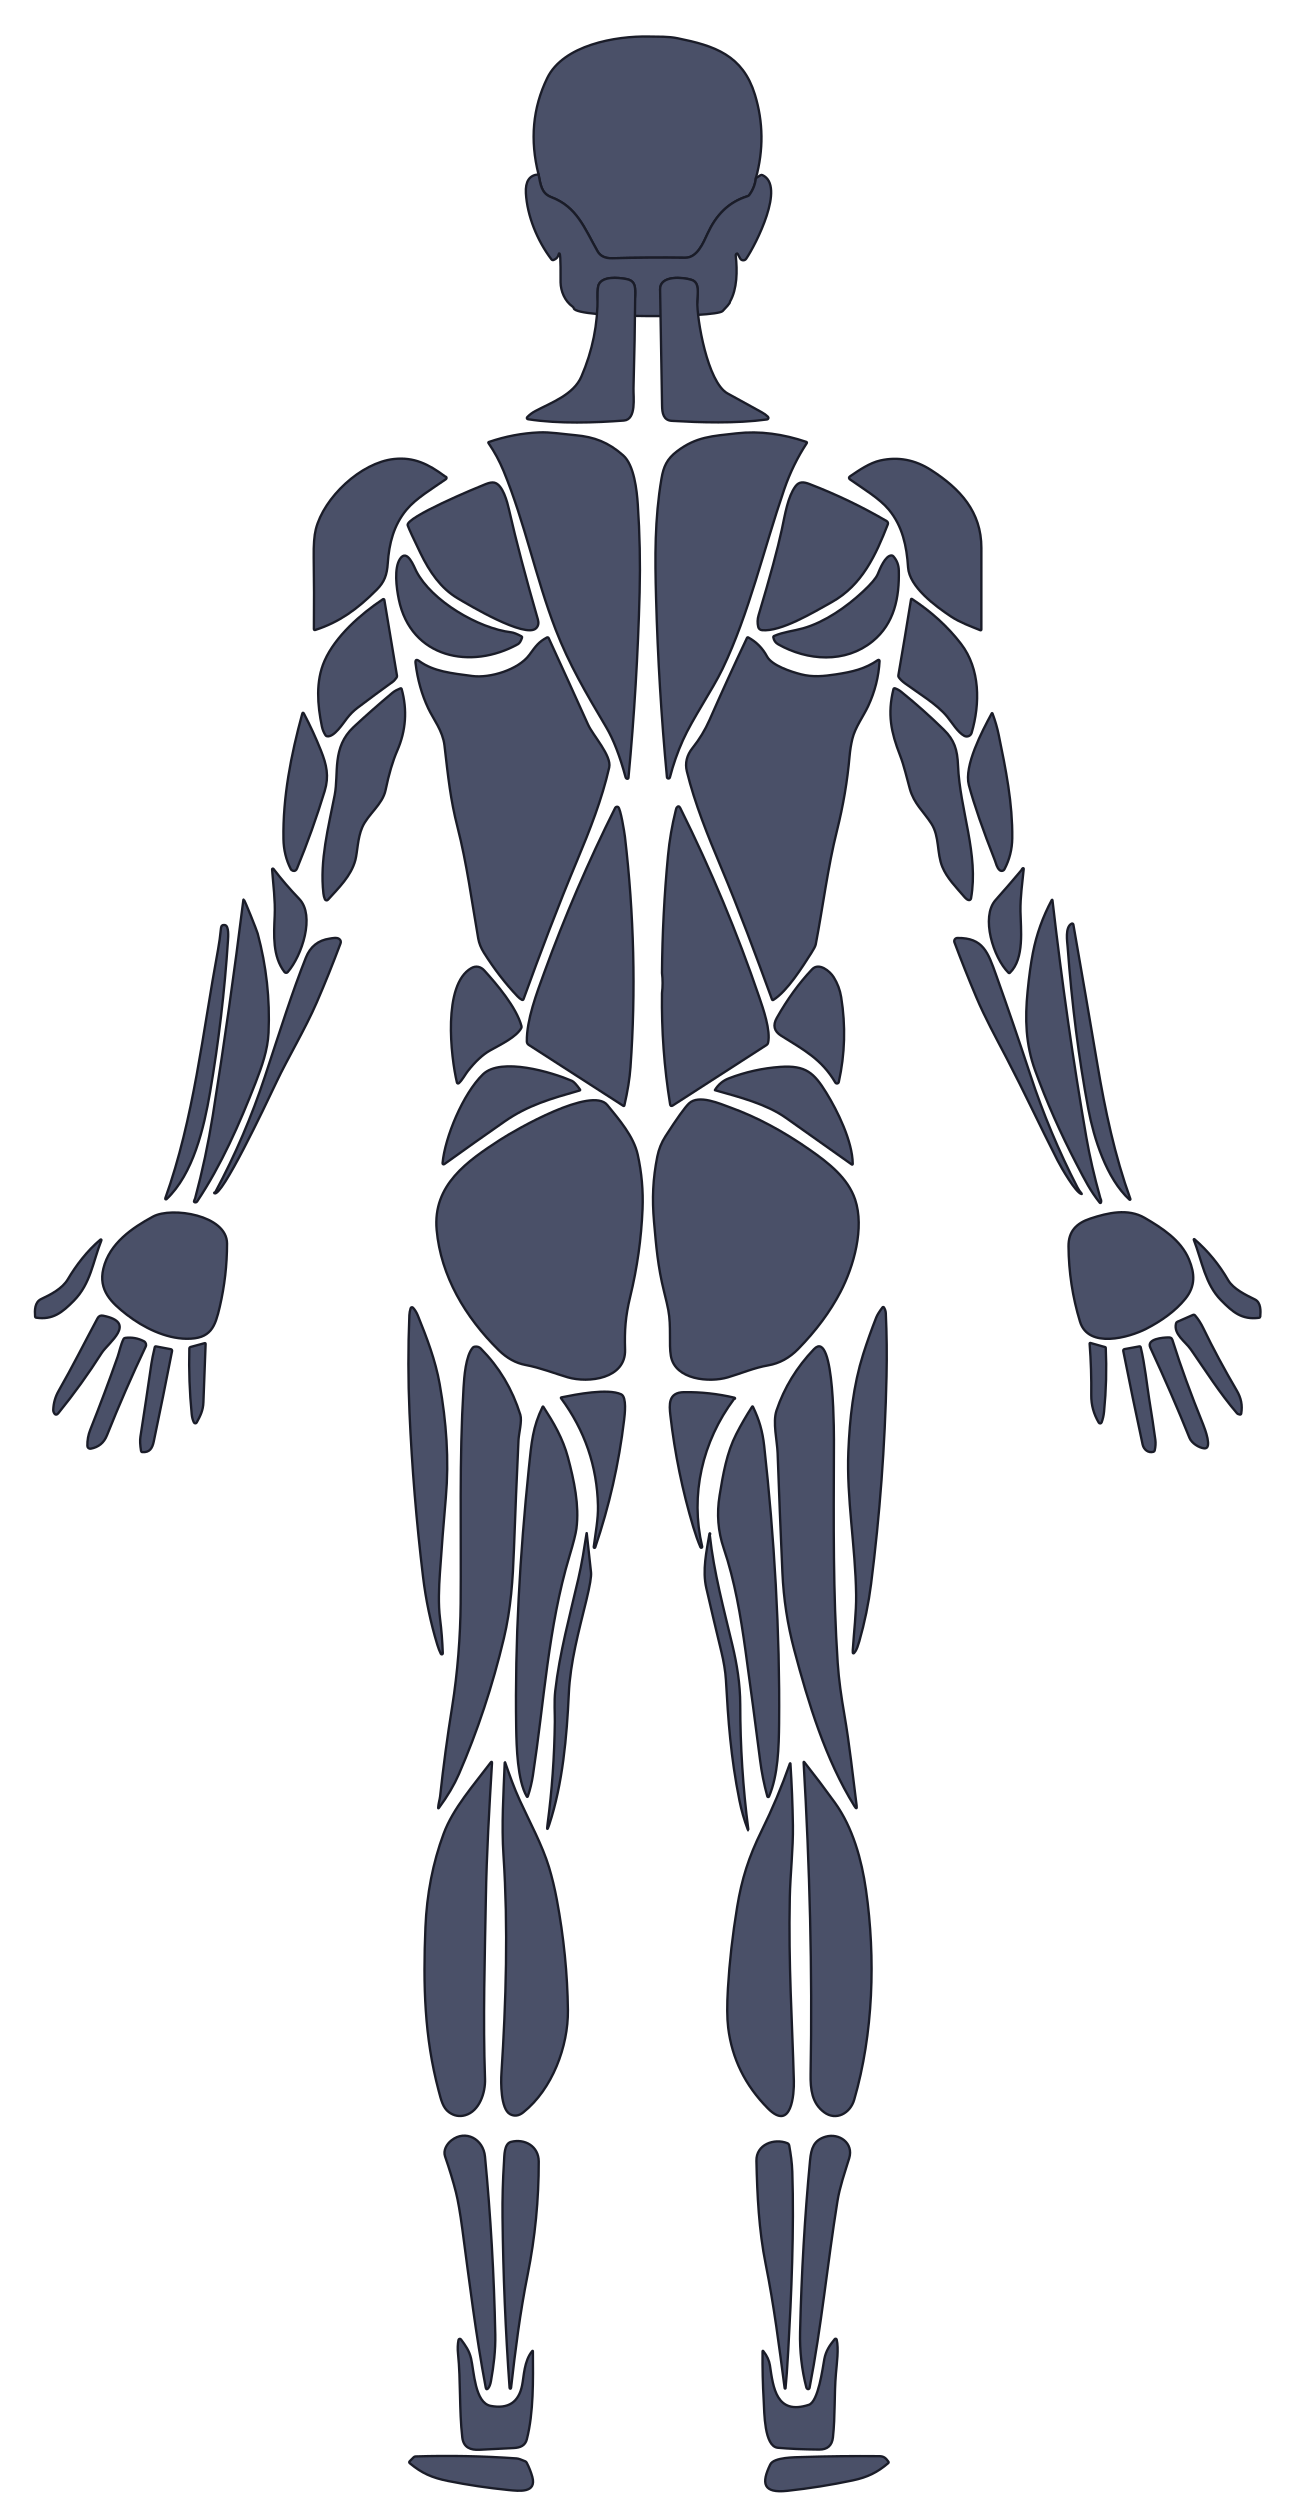
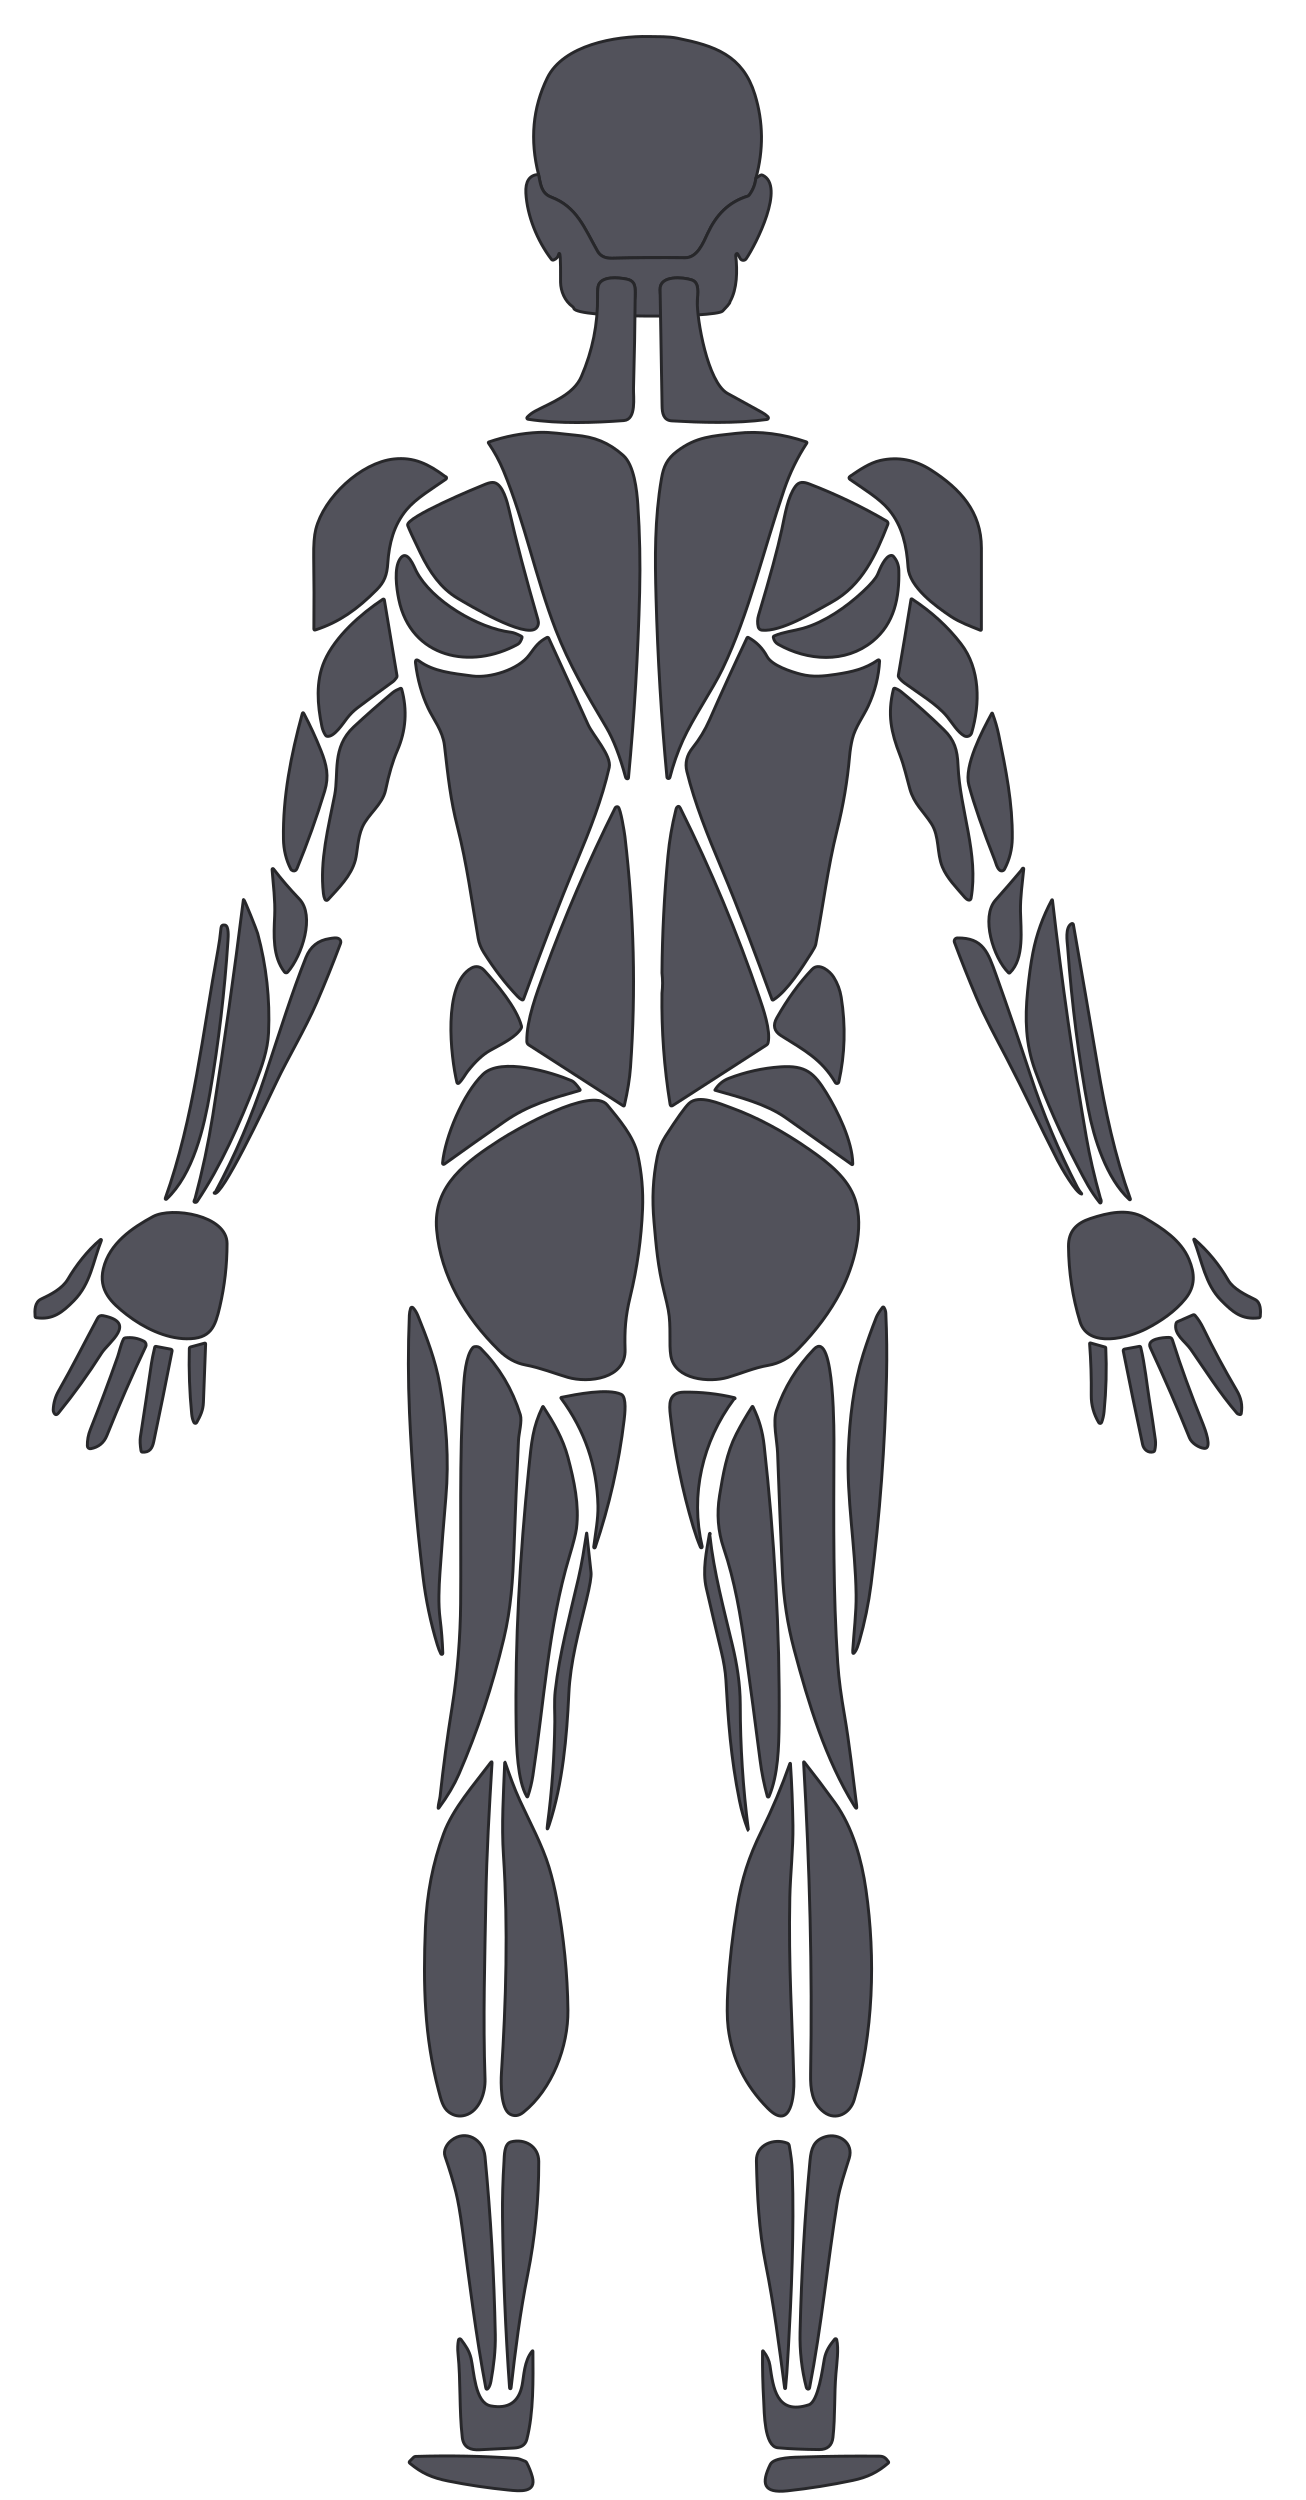
<svg xmlns="http://www.w3.org/2000/svg" viewBox="755 78 662 1268" fill-rule="evenodd" clip-rule="evenodd">
-   <style>.muscle path { stroke: #1a1c28; stroke-width: 1.2; }</style>
-   <g id="hair" class="muscle" data-muscle="hair" fill="#4a5068">
+   <style>.muscle path { stroke: #27272a; stroke-width: 1.5; }</style>
+   <g id="hair" class="muscle" data-muscle="hair" fill="#52525b">
    <path id="hair-0" d="M1138.38 168.39q-.49 4.68-3.37 8.55-.31.41-.81.56c-9.91 3.11-15.97 9.67-20.28 18.94-2.21 4.75-5.25 12.39-11.48 12.3q-18.46-.25-36.94.25-5.35.14-7.43-3.53c-6.78-11.97-10.46-22.53-23.52-27.48-5.05-1.92-5.38-6.47-6.41-11.53q-6.64-26.16 4.43-48.88c8.13-16.7 34.61-21.41 51.58-21.04 4.89.11 9.69-.11 14.42.85 18.79 3.8 33.17 8.5 39.34 28.66q6.38 20.88.47 42.35z" />
  </g>
-   <g id="head" class="muscle" data-muscle="head" fill="#4a5068">
+   <g id="head" class="muscle" data-muscle="head" fill="#52525b">
    <path id="head-0" d="M1028.14 166.45c1.03 5.06 1.36 9.61 6.41 11.53 13.06 4.95 16.74 15.51 23.52 27.48 1.387 2.447 3.863 3.623 7.43 3.53a910.025 910.025 0 0136.94-.25c6.23.09 9.27-7.55 11.48-12.3 4.31-9.27 10.37-15.83 20.28-18.94.333-.1.603-.287.81-.56 1.92-2.58 3.043-5.43 3.37-8.55l2.31-1.51a.977.977 0 01.99-.08c11.92 5.42-3.35 35.31-8.21 42.45-.761 1.11-2.423 1.028-3.06-.15l-1.26-2.32c-.133-.253-.32-.297-.56-.13-.34.24-.48.61-.42 1.11.86 7.64.75 16.87-2.96 23.31-.173.3.839.041-3.7 4.71-3.34 3.436-74.18 3.78-75.48-1.38a1.465 1.465 0 00-.55-.82c-4.15-2.97-6.07-7.95-6.16-12.39-.03-1.68.18-14.28-.53-14.63-.207-.1-.33-.037-.37.19-.3 1.553-1.183 2.597-2.65 3.13a.951.951 0 01-1.07-.32c-7.29-9.56-12.32-22.18-12.97-33.54-.34-6.04 1.797-9.23 6.41-9.57zm29.95 61.71c.173 14.187 18.967 14.703 19.1-1.37.03-4.05-.38-6.54-4.68-7.3-4.2-.75-11.87-1.47-13.85 2.91-.413.92-.603 2.84-.57 5.76zm31.71-3.35c.36 19.647 18.59 14.82 18.87 5.94.13-3.9 1.32-9.43-2.88-10.79-4.25-1.38-16.12-2.54-15.99 4.85z" />
  </g>
-   <g id="neck" class="muscle" data-muscle="neck" fill="#4a5068">
+   <g id="neck" class="muscle" data-muscle="neck" fill="#52525b">
    <path id="neck-left-0" d="M1022.74 290.63a.62.61 25.9 01-.36-1.03q1.71-1.83 4.11-3.11c8.19-4.35 19.4-8.3 23.38-17.48q8.48-19.57 8.22-40.85-.05-4.38.57-5.76c1.98-4.38 9.65-3.66 13.85-2.91 4.3.76 4.71 3.25 4.68 7.3q-.2 24.11-.88 48.2c-.12 4.25 1.6 15.84-4.88 16.32-14.57 1.08-32.6 1.81-48.69-.68z" />
    <path id="neck-right-0" d="M1095.75 291.46c-4.3-.25-4.9-3.99-4.95-7.71q-.46-29.47-1-58.94c-.13-7.39 11.74-6.23 15.99-4.85 4.2 1.36 3.01 6.89 2.88 10.79-.28 8.88 5.15 41.1 15.32 46.78q8.6 4.81 17.27 9.51 1.97 1.07 3.26 2.36a.8.79 63.6 01-.45 1.35c-16.12 2.17-33.78 1.56-48.32.71z" />
  </g>
-   <g id="trapezius" class="muscle" data-muscle="trapezius" fill="#4a5068">
+   <g id="trapezius" class="muscle" data-muscle="trapezius" fill="#52525b">
    <path id="trapezius-left-0" d="M1071.06 308.94c5.6 4.92 6.96 17.83 7.43 24.88q1.5 22.3.93 44.68-1.2 46.76-5.66 94a.57.56 3.7 01-.59.51q-.68-.03-.94-1.01-4.29-15.9-9.79-25.19c-10.24-17.31-18.8-31.84-25.59-49.4-10.19-26.38-15.6-54.28-26.46-80.58q-3.07-7.43-7.61-14.07-.3-.43.2-.6 12.47-4.28 25.48-4.85c5.54-.25 12.15.86 18.32 1.41 9.7.87 16.77 3.6 24.28 10.22z" />
    <path id="trapezius-right-0" d="M1163.98 302.12a.43.43 0 01.22.65q-7.08 10.77-11.41 23.37c-10.53 30.61-17.8 62.94-31.3 91.07-5.11 10.64-15.17 25.22-20.12 36.26q-4.08 9.08-6.59 18.83a.77.77 0 01-1.51-.12q-4.27-45.15-5.52-90.99c-.56-20.28-.74-39.92 2.75-60.43 1.04-6.13 2.77-9.98 7.85-13.85 9.8-7.48 18.02-7.73 30.1-9.11 12.02-1.39 23.92.4 35.53 4.32z" />
  </g>
-   <g id="deltoids" class="muscle" data-muscle="deltoids" fill="#4a5068">
+   <g id="deltoids" class="muscle" data-muscle="deltoids" fill="#52525b">
    <path id="deltoids-left-0" d="M980.66 319.58c.19.14.55.19.65.32a.8.8 0 01-.16 1.15c-6.78 4.75-15.26 9.77-20.03 15.58-6.41 7.78-8.76 16.96-9.44 27.04-.39 5.92-1.68 9.5-5.59 13.43-10.02 10.08-19.04 16.47-31.14 20.41q-.75.25-.75-.55.19-18.4-.09-36.3-.14-9.4 1.07-14.22c4.04-16.07 22.8-33.85 39.68-35.64 9.99-1.06 17.34 2.46 25.8 8.78z" />
    <path id="deltoids-right-0" d="M1227.3 316.44c14.62 9.44 25.48 21.03 25.46 39.51q-.02 20.56-.01 41.37a.37.37 0 01-.51.35c-5.08-2.06-10.41-3.98-14.9-6.97-7.84-5.24-21.14-14.95-21.77-24.95-.69-10.75-2.81-20.85-9.76-29.25-4.68-5.65-12.96-10.58-19.6-15.26q-1.23-.87.01-1.71c4.6-3.13 9.91-6.78 15.25-7.98q13.58-3.03 25.83 4.89z" />
  </g>
-   <g id="upperBack" class="muscle" data-muscle="upperBack" fill="#4a5068">
+   <g id="upperBack" class="muscle" data-muscle="upperBack" fill="#52525b">
    <path id="upperBack-left-0" d="M987.06 381.44c-8.48-5.06-14.14-13.28-18.82-22.92q-5.3-10.92-6.46-14.04c-1.49-4.01 35.14-19.22 39.61-20.97q2.75-1.08 4.33-.72c4.33.96 6.61 9.96 7.46 13.7q5.43 23.89 14.65 55.74.78 2.7-.88 4.39c-5.37 5.5-34.69-12.08-39.89-15.18z" />
    <path id="upperBack-left-1" d="M1017.44 583.31q-9.11-9.57-16.97-22.03-2.28-3.62-2.91-7.25c-3.28-18.82-5.77-38.04-10.52-56.55-3.53-13.73-4.74-25.19-6.61-41.43-.85-7.35-5.67-13.34-8.22-18.75q-4.93-10.47-6.44-22.88-.33-2.72 1.89-1.11c7.25 5.27 16.36 6.16 26.91 7.56 8.86 1.19 23.41-3.18 28.94-10.76 3.34-4.58 4.7-6.5 8.86-8.77a.67.66-26.4 01.92.3q10.02 21.8 19.93 43.78c2.56 5.69 12.11 15.88 10.77 21.83-3.65 16.09-9.88 31.96-16.24 47.13-9.72 23.21-18.61 46.72-27.2 70.36q-.24.67-.88.35-1.03-.52-2.23-1.78z" />
    <path id="upperBack-left-2" d="M1017.71 404.73c-23.86 13.25-54.31 7.11-60.45-22.75-1.2-5.81-2.5-15.84.64-20.55 3.63-5.44 7.17 4.18 8.17 6.14 7.71 15.14 31.62 29.16 48.2 31.13q1.84.21 5.26 2.06.4.21.26.64-.86 2.65-2.08 3.33z" />
    <path id="upperBack-right-0" d="M1141.45 397.63a2.17 2.14-3.6 01-1.88-1.64q-.71-2.97.18-5.95 8.74-29.19 11.75-43.29c1.73-8.11 3.07-16.77 6.94-22.08 1.92-2.62 4.28-2.27 7.19-1.15q20.52 7.9 39.09 18.77a1.37 1.36 25.9 01.58 1.67c-6.05 15.46-12.98 30.84-28.43 39.45-9.45 5.26-25.83 15.17-35.42 14.22z" />
    <path id="upperBack-right-1" d="M1149.69 404.8q-2.04-1.15-2.45-3.5-.09-.53.41-.75c4.64-2.04 9.78-2.51 14.63-3.87 11.01-3.1 22.03-10.83 30.34-18.57q6.33-5.89 7.58-8.93c1.02-2.49 3.79-9.5 7-9.46q.52.01.87.39 2.71 3.01 2.81 7.2c.33 13.77-2.24 26.93-13.26 35.95-13.88 11.36-33.12 9.94-47.93 1.54z" />
    <path id="upperBack-right-2" d="M1161.19 419.98c6.1 1.57 11.6.99 17.75.06 8.36-1.27 14.83-2.76 21.34-7.27a.54.53 74.1 01.84.47q-.64 11.88-5.76 22.85c-2.42 5.2-6.64 10.84-8.04 16.67q-1.02 4.24-1.43 8.92-1.64 18.72-6.34 37.47c-4.73 18.91-7.13 38.67-10.8 57.85q-.24 1.24-2.2 4.3c-4.57 7.14-12.22 19.43-19.34 23.88a.44.43-25.6 01-.64-.22c-8.26-22.57-16.6-45.11-25.91-67.23-6.67-15.85-13.27-32.14-17.27-48.42q-1.58-6.41 2.91-12.01 5.21-6.51 8.57-14.14 9.25-21 19.01-41.64a.47.47 0 01.65-.21q6.17 3.37 9.51 9.64c2.45 4.6 12.22 7.75 17.15 9.03z" />
  </g>
-   <g id="triceps" class="muscle" data-muscle="triceps" fill="#4a5068">
+   <g id="triceps" class="muscle" data-muscle="triceps" fill="#52525b">
    <path id="triceps-left-0" d="M931.03 442.29c-2.01 2.57-6.52 9.71-10.12 9.17q-.52-.08-.8-.52-1.35-2.09-1.84-4.44c-2.25-10.87-3.28-22.88 1.35-33.38 5.45-12.33 18.27-23.68 29.61-31.2a.47.46 68.7 01.71.32l6.42 38.52q.09.54-.26.97c-.47.58-1.12 1.52-1.71 1.94q-9.11 6.58-18.08 13.36-2.9 2.2-5.28 5.26z" />
    <path id="triceps-left-1" d="M958.15 427.11a.41.41 0 01.55.27q4.44 16.16-2.23 31.41-3.37 7.73-5.91 19.98c-1.51 7.28-8.93 12.21-11.81 18.82-2.42 5.56-2.41 12.5-3.51 16.66-2.14 8.06-8.51 14.15-13.91 20.13a.93.93 0 01-1.54-.25q-.57-1.3-.75-2.89c-1.93-16.91 2.52-33.52 5.71-49.99 2.16-11.21-1.54-24.15 9.68-34.59q9.54-8.86 19.55-17.23c1.3-1.08 2.7-1.72 4.17-2.32z" />
    <path id="triceps-left-2" d="M903.57 519.67a1.84 1.82-5.4 01-1.12-.92q-3.54-6.97-3.68-15.19c-.37-21.2 3.8-42.53 9.5-63.44q.33-1.23.92-.1 4.64 8.78 8.6 18.67c2.88 7.21 4.19 12.98 1.88 20.57q-6.07 19.96-14.02 39.23-.65 1.58-2.08 1.18z" />
    <path id="triceps-right-0" d="M1213.94 424.56q-2.02-1.5-3.08-3.02-.31-.46-.22-1 3.32-19.22 6.42-38.46.09-.56.56-.25 14.9 9.82 24.8 22.71c9.8 12.75 9.72 30.37 5.41 45.13a2.62 2.62 0 01-3.76 1.57c-3.26-1.77-6.22-6.71-8.62-9.67-5.24-6.46-14.75-12-21.51-17.01z" />
    <path id="triceps-right-1" d="M1246.2 534.5q-.95-.3-1.75-1.22c-4.65-5.4-9.13-9.88-11.46-15.51-2.96-7.13-1.37-15.5-5.64-22.09-4.06-6.26-8.72-9.91-10.89-17.58-1.62-5.68-2.81-11.46-4.97-17.02-4.56-11.69-6.45-20.86-3.33-33.56a.59.58-74 01.75-.42q1.69.56 3.22 1.79 11.23 9.08 21.54 19.18c5.39 5.28 6.92 10.13 7.24 18.16.9 22.52 10.62 44.97 6.59 67.49a1.01 1 13.9 01-1.3.78z" />
    <path id="triceps-right-2" d="M1258.43 439.96q2.01 5.38 3.1 10.68c3.58 17.36 7.13 34.77 6.89 52.61q-.11 8.3-3.94 15.61a1.61 1.6 33.4 01-2.44.5c-1.45-1.19-1.9-3.58-2.43-4.94q-9.23-23.41-13.19-38.15c-2.63-9.81 6.82-27.63 11.53-36.35q.28-.5.48.04z" />
  </g>
-   <g id="forearm" class="muscle" data-muscle="forearm" fill="#4a5068">
+   <g id="forearm" class="muscle" data-muscle="forearm" fill="#52525b">
    <path id="forearm-left-0" d="M878.44 534.38a.15.15 0 01.18-.13c.47.12 6.68 15.77 7.07 17.22q6.66 24.73 5.52 50.29c-.4 8.9-3.45 17.35-6.64 25.55-7.94 20.38-17.41 41.88-29.59 60.09a1.04 1.02-54.2 01-1.49.25c-.34-.26.37-1.45.47-1.83q5.58-20.8 8.97-42.08 8.65-54.15 15.51-109.36z" />
    <path id="forearm-left-1" d="M893 518.93a.39.38 24.6 01.69-.25q5.97 7.83 13.11 15.27c8.08 8.4 1.41 28.73-5.88 37.12a1.05 1.05 0 01-1.63-.05c-6.09-7.93-5.41-18.74-4.97-28.44.36-8.12-.76-15.7-1.32-23.65z" />
    <path id="forearm-left-2" d="M869.06 547.19c2.16.36 1.67 6.21 1.57 7.8q-2.54 38.84-9.11 77.16c-3.04 17.71-8.47 41.3-22.09 54.09a.38.38 0 01-.62-.41c14.51-40.44 19-84.26 26.8-126.31q.9-4.88 1.48-10.82.18-1.81 1.97-1.51z" />
    <path id="forearm-left-3" d="M864.24 682.58q15.09-28.18 25.12-58.55c8.14-24.63 13.67-42.4 20.79-60.35q3.31-8.37 12.08-9.63c1.35-.2 3.68-.75 4.86.21q1.13.93.61 2.3-5.8 15.45-12.04 29.88c-5.79 13.39-14.92 28.68-20.32 40.14-6.12 13-28.07 59.18-31.64 56.64a.21.21 0 01.03-.36q.15-.07.34-.13.12-.04.17-.15z" />
    <path id="forearm-right-0" d="M1272.99 519.43c.27-.33.33-.75.75-1.05a.32.32 0 01.5.29c-.7 7.22-1.77 14.33-1.66 21.54.13 8.94 2.13 24-5.35 31.17q-.37.35-.73 0c-7.63-7.55-14.2-28.29-6.52-36.92q6.6-7.41 13.01-15.03z" />
    <path id="forearm-right-1" d="M1312.82 688.04c-4.78-6.01-7.2-10.8-11.76-19.56q-12.39-23.79-21.03-47.53c-4.86-13.36-5.22-26.17-3.83-40.19q1.13-11.5 2.69-19.53 2.72-13.98 9.59-26.79a.17.17 0 01.32.06q7.26 63.12 17.22 120.49 2.43 14.04 7.03 30.55c.22.79.74 1.33.36 2.4a.34.34 0 01-.59.1z" />
    <path id="forearm-right-2" d="M1296.52 558.51c-.22-2.94-1.44-10.25 2-12.04a.62.61-18.4 01.89.44q6.25 35.69 12.21 71.07c3.88 23 8.77 46.2 16.73 68.19a.29.29 0 01-.47.31c-11.67-10.67-18.09-31.15-20.89-45.98q-7.27-38.55-10.47-81.99z" />
    <path id="forearm-right-3" d="M1303.5 683.6c-2.89-.66-10.16-13.21-12.11-17.02-8.8-17.21-16.92-34.81-25.84-51.89-5.36-10.27-10.98-20.49-15.39-30.95q-5.86-13.86-11.07-27.8a1.63 1.62 79.5 011.5-2.2c13.02-.16 15.5 7.18 19.65 18.81q9.04 25.33 17.43 50.89 9.65 29.37 23.82 56.84.87 1.69 2.13 3.12.24.28-.12.2z" />
  </g>
-   <g id="hands" class="muscle" data-muscle="hands" fill="#4a5068">
+   <g id="hands" class="muscle" data-muscle="hands" fill="#52525b">
    <path id="hands-left-0" d="M789.41 726.84c3.98-6.79 9.89-14.6 16.56-20.14a.31.31 0 01.48.35c-4.39 11.06-5.38 21.94-14.02 30.72-5.82 5.93-10.7 9.81-19.04 8.57q-.55-.08-.59-.63c-.24-3.07-.26-7.29 3.1-8.85 4.82-2.26 10.72-5.28 13.51-10.02z" />
    <path id="hands-left-1" d="M807.27 745.31c17.61 3.49 2.75 13.52-.73 18.99q-10.05 15.82-21.86 30.37-1.56 1.92-2.52-.58a2.41 2.33-55.4 01-.16-.96q.2-5.26 2.75-9.71c6.94-12.09 13.12-24.52 19.72-36.79q.91-1.7 2.8-1.32z" />
    <path id="hands-left-2" d="M819.3 744.82c-7.79-6.06-14.51-12.4-11.88-23.38 3.07-12.83 14.66-20.7 25.14-26.38 9.57-5.18 37.61-.75 37.6 13.68q-.01 16.24-3.67 31.99c-2.38 10.26-4.49 16.44-16.87 16.3-10.71-.13-21.93-5.7-30.32-12.21z" />
    <path id="hands-left-3" d="M827.99 758.27a2.08 2.07 26.6 01.91 2.73q-10.47 22.03-19.66 45.04-2.25 5.63-8.23 6.74a1.45 1.44 84.3 01-1.7-1.4q-.1-4.29 1.51-8.31 7.3-18.34 13.86-36.96c.74-2.1 1.53-6.08 2.97-8.96q.26-.5.82-.57 5.05-.64 9.52 1.69z" />
    <path id="hands-left-4" d="M841.68 762.32a.76.75-79.1 01.6.89q-4.51 23.14-9.28 45.87c-.73 3.49-2.09 5.73-5.85 5.43q-.52-.04-.61-.56-.74-4.54-.32-7.21 2.89-18.57 5.59-37.18.38-2.65 1.67-8.22.13-.54.68-.44l7.52 1.42z" />
    <path id="hands-left-5" d="M854.75 799.53a.78.78 0 01-1.37-.02q-.91-1.75-1.15-4.29-1.62-16.58-1.2-33.25a.84.84 0 01.61-.78l7.09-1.93q.59-.16.56.45-.58 14.77-1.12 29.56c-.14 4.06-1.54 6.86-3.42 10.26z" />
    <path id="hands-right-0" d="M1336.39 751.96c-8.72 4.49-29.38 10.28-33.61-3.6q-5.68-18.65-5.83-38.24c-.06-7.59 4.01-11.75 11.09-14.08 8.85-2.92 19.02-5.3 27.54-.35 8.74 5.09 18.39 11.28 22.45 21.01 3.05 7.3 3.34 13.66-1.78 20.01-5.21 6.47-12.49 11.45-19.86 15.25z" />
    <path id="hands-right-1" d="M1374.32 737.5c-8.05-8.14-9.61-19.67-13.85-30.75a.22.22 0 01.35-.24q10.3 8.96 17.1 20.77c2.57 4.47 9.08 7.59 13.57 9.79 3.11 1.52 2.96 5.9 2.71 8.73q-.05.52-.57.59c-8.87 1.17-13.48-2.98-19.31-8.89z" />
    <path id="hands-right-2" d="M1383.76 795.45c-.59-.21-.96-.17-1.39-.68-8.84-10.3-15.85-21.5-23.44-32.41-2.81-4.02-8.81-7.64-7.45-13.14q.15-.6.7-.84l7.85-3.44q.66-.29 1.13.25 2.36 2.73 4.17 6.49 7.36 15.23 16.89 31.47c2.33 3.96 3.04 7.59 2.32 11.85a.58.58 0 01-.78.45z" />
    <path id="hands-right-3" d="M1365.79 812.62c-2.7-.28-6.42-2.66-7.49-5.33q-8.74-21.76-19.85-45.74c-2.12-4.58 6.55-5.17 9.12-5.21 1.8-.03 1.93.71 2.38 2.18q5.72 18.34 15.35 42.12c.74 1.84 4.81 12.43.49 11.98z" />
    <path id="hands-right-4" d="M1308.16 759.17l7.44 2.1q.23.07.24.31.75 16.26-.86 32.41-.3 3-1.25 5.48a.79.79 0 01-1.42.12q-3.9-6.58-3.82-13.9.16-13.07-.83-26.11-.05-.57.5-.41z" />
    <path id="hands-right-5" d="M1340.07 814.35c-2.7.82-4.99-1.16-5.54-3.71q-5.06-23.49-9.82-47.47a.77.76-10.7 01.62-.9l7.52-1.38q.59-.11.73.47c2.08 8.53 3.26 19.85 4.22 25.75q2.09 12.92 3.19 21.14.34 2.54-.33 5.46a.86.84 88.4 01-.59.64z" />
  </g>
-   <g id="lowerBack" class="muscle" data-muscle="lowerBack" fill="#4a5068">
+   <g id="lowerBack" class="muscle" data-muscle="lowerBack" fill="#52525b">
    <path id="lowerBack-left-0" d="M986.76 627.1c-3.13-13.13-7.31-49.77 7.27-58.07 2.4-1.37 4.8-.82 6.7 1.29 6.15 6.8 16.22 18.56 18.77 28.15a1.35 1.3 52.6 01-.11.98c-2.51 4.53-9.96 8.09-15.83 11.36q-5.47 3.06-11.33 10.52c-1.23 1.56-2.6 4.3-4.5 6.06a.59.58-28.2 01-.97-.29z" />
    <path id="lowerBack-left-1" d="M1023.15 607.96a2.06 2.04-74.3 01-.94-1.69c-.17-10.98 5.04-24.58 8.79-34.9q15.61-42.83 36-83.59a1.11 1.1-62.5 011.51-.48c1.25.66 3.21 12.98 3.46 15.08q6.94 59.25 2.82 116.88-.62 8.66-3.1 19.37-.13.53-.59.24l-47.95-30.91z" />
    <path id="lowerBack-right-0" d="M1090.76 581.75q.62-5.16 0-10.27.22-29.79 3.05-59.5 1.1-11.58 3.91-22.88.31-1.27.44-1.43 1.08-1.43 1.88.17 23.38 46.97 40.14 96.18c1.8 5.28 5.84 16.69 4.38 22.96a1.64 1.64 0 01-.71 1.01l-47.63 30.72q-1.12.72-1.34-.6-4.54-28-4.12-56.36z" />
    <path id="lowerBack-right-1" d="M1151.19 603.31q-5.39-3.38-2.19-9.05 8.03-14.22 17.88-24.62c3.49-3.69 9.04.89 10.97 3.99q2.92 4.66 3.8 10.14 3.5 21.77-1.21 43.02a.96.96 0 01-1.77.28c-6.92-11.85-16.03-16.56-27.48-23.76z" />
  </g>
-   <g id="gluteal" class="muscle" data-muscle="gluteal" fill="#4a5068">
+   <g id="gluteal" class="muscle" data-muscle="gluteal" fill="#52525b">
    <path id="gluteal-left-0" d="M1045.06 626.19q1.42.61 4.11 4.4.27.39-.19.52c-14.47 4.12-26.13 7.4-38.13 15.77q-15.37 10.71-30.53 21.6a.55.54 74.9 01-.86-.5c1.19-13.13 10.35-35.23 20.46-45.06 9.14-8.88 34.99-1.11 45.14 3.27z" />
    <path id="gluteal-left-1" d="M1007.94 762.81c-16.94-16.64-29.37-37.66-31.47-61-2.06-22.84 15.63-34.95 32.18-45.71 8.2-5.33 46.51-27.32 54.37-17.65 5.92 7.29 13.38 15.84 15.44 25.21q3.01 13.63 2.44 27.6-.94 22.59-6.27 44.49c-2.43 9.96-2.9 17.16-2.59 26.75.47 14.83-18.52 17.18-29.12 14.07-6.38-1.87-13.79-4.83-21.35-6.25q-7.39-1.38-13.63-7.51z" />
    <path id="gluteal-right-0" d="M1117.94 631.04q-.13-.03-.27-.06-.12-.02-.06-.13 2.58-4.2 7.05-5.92 12.71-4.87 26.13-5.81c12.93-.91 17.1 3.08 23.28 13.06 5.71 9.22 13.32 24.7 13.44 36.06q.01.76-.61.32-16.65-11.74-33.2-23.51c-10.03-7.14-23.72-10.58-35.76-14.01z" />
    <path id="gluteal-right-1" d="M1124.12 776.61c-9.28 2.74-26.75 1.29-28.86-10.88-1.05-6.03.27-14.88-1.3-23.27q-.54-2.94-2.15-9.35c-3.2-12.81-4.02-23.33-5.08-35.27-1.07-12.03-.57-22 1.64-33.17q1.1-5.6 4.19-10.41 8.74-13.58 11.87-16.59c4.96-4.77 15.84.18 21.19 2.11q19.7 7.12 40.17 21.43c9.59 6.7 19.29 14.31 22.93 25.17 4.81 14.37-.65 33.88-7.42 46.87q-7.79 14.97-21.39 28.9-6.74 6.9-15.26 8.36c-7.07 1.21-13.68 4.08-20.53 6.1z" />
  </g>
-   <g id="adductors" class="muscle" data-muscle="adductors" fill="#4a5068">
+   <g id="adductors" class="muscle" data-muscle="adductors" fill="#52525b">
    <path id="adductors-left-0" d="M1070.06 785.19c2.95 1.36 1.8 10.43 1.49 13.04q-3.98 33.27-14.66 64.61a.39.39 0 01-.76-.17c.9-7.05 2.31-14.29 2.16-20.92q-.68-30.14-18.71-54.52-.29-.39.18-.49c7.42-1.52 23.53-4.69 30.3-1.55z" />
    <path id="adductors-right-0" d="M1127.24 787.66c-15.99 21.49-22.3 48.51-16.08 74.83a.47.46-63.2 01-.88.29q-1.99-4.69-3.65-10.24-8.29-27.75-11.6-56.54c-.65-5.71-1.1-11.77 6.87-11.9q13-.19 25.68 2.83a.31.24 41.2 01.1.53q-.12.01-.27.07-.1.04-.17.13z" />
  </g>
-   <g id="hamstring" class="muscle" data-muscle="hamstring" fill="#4a5068">
+   <g id="hamstring" class="muscle" data-muscle="hamstring" fill="#52525b">
    <path id="hamstring-left-0" d="M963.27 741.53a.71.7 31.7 011.19-.28q1.51 1.62 2.47 3.99c4.6 11.41 8.93 22.66 11.07 34.72 3.38 19.14 4.84 38.23 3.12 57.74q-1.68 19.06-2.99 38.15c-.51 7.55-.88 15.71.07 23.18q1.08 8.54 1.39 17.57a.52.52 0 01-.98.25q-1.03-2.07-1.8-4.62-5.13-16.92-7.25-34.49-5.01-41.45-6.86-83.17-1.09-24.75-.07-49.51.06-1.59.64-3.53z" />
    <path id="hamstring-left-1" d="M1030.2 791.53q.17-.36.38-.03c5.26 8.11 9.94 16.15 12.47 25.64 3.12 11.72 5.87 24.36 4.31 36.24q-.5 3.8-3.57 14.02c-10.75 35.81-12.83 74.2-18.5 111.1q-.82 5.4-2.55 10.55-.23.68-.59.07c-4.72-8.07-5.18-25.09-5.34-34.81-.7-43.69 1.92-87.82 6.38-131.28 1.41-13.74 1.99-21.15 7.01-31.5z" />
    <path id="hamstring-left-2" d="M998.81 761.94q14.07 14.17 20.1 33.62c.98 3.15-.78 9.61-.93 12.91q-1.3 27.63-2.3 55.27c-.55 15.31-1.54 30.27-5.12 45.26q-8.62 36.18-22.76 68.73-3.65 8.41-10.15 17.19-.45.61-.41-.14c.11-1.93.82-4.15.99-5.71q2.45-22.72 6.08-45.26c2.83-17.66 4.18-35.95 4.33-52.37.33-36.43-.75-73.34 1.47-109.68.33-5.32 1.07-16.16 4.7-20.25q.33-.36.81-.45 1.95-.37 3.19.88z" />
    <path id="hamstring-left-3" d="M1052.52 855.62a.04.04 0 01.08.01q1.07 9.9 2.17 19.87.33 3.04-2.37 14.18c-3.83 15.8-8.15 31.11-8.9 47.47-.99 21.61-3.11 45.66-9.92 66.3q-1.49 4.52-.87-.2 3.38-25.36 3.7-51.99c.05-3.74-.4-10.32.2-15.58 2.19-19.2 7.39-38.25 11.75-57.05 1.78-7.64 2.93-15.21 4.16-23.01z" />
    <path id="hamstring-right-0" d="M1183.25 947.53c2.57 14.85 4.32 31.11 6.22 46.14q.35 2.74-1.11.39c-14.67-23.67-23.34-52.15-30.55-79.32q-5.08-19.14-5.97-39.05-1.36-30.37-2.44-60.74c-.22-6.09-2.56-15.63-.55-21.57q5.87-17.35 18.96-31.07c10.77-11.28 10.17 46.55 10.16 48.97-.13 41.09-.45 74.18 1.91 110.07.57 8.75 1.88 17.53 3.37 26.18z" />
    <path id="hamstring-right-1" d="M1136.43 791.52q.27-.42.49.03c3.12 6.46 4.84 12.26 5.68 19.83 5.07 45.8 8.05 94.61 7.56 140.76-.13 11.8-.46 26.22-5.13 37.08a.44.44 0 01-.83-.06q-2.51-9.14-3.69-18.41-3.54-27.64-7.36-55.24c-2.49-18-5.47-35.67-11.09-52.26q-4.35-12.82-2.08-26.75c1.76-10.77 3.58-21.61 8.46-31.16q3.58-6.99 7.99-13.82z" />
    <path id="hamstring-right-2" d="M1115.03 856.73c2.03 18.72 7.11 37.44 11.47 55.77 2.25 9.46 3.94 19.51 3.95 30.11q.02 31.7 4.08 63.16.16 1.26-.29.07-2.7-7.15-4.19-14.6c-4.44-22.21-5.71-40.52-6.87-61.23-.24-4.24-1.19-9.64-2.23-13.92q-3.94-16.25-7.7-32.55c-2.09-9.04.08-18.69 1.6-27.66q.07-.38.32-.09.16.19.01.4-.19.24-.15.54z" />
    <path id="hamstring-right-3" d="M1202.61 741.08a.44.44 0 01.72.03c.52.82.9 1.86.95 2.91q.73 15.98.37 31.97-1.16 52.95-7.85 105.49-1.88 14.74-5.97 29.04-1 3.52-1.92 4.95-1.57 2.47-1.39-.37c.58-9.44 1.83-19.17 1.71-28.16-.32-24.52-4.94-49.11-3.95-72.75.69-16.54 2.5-33.51 7.54-49.38q2.99-9.4 6.61-18.6.74-1.88 3.18-5.13z" />
  </g>
-   <g id="calves" class="muscle" data-muscle="calves" fill="#4a5068">
+   <g id="calves" class="muscle" data-muscle="calves" fill="#52525b">
    <path id="calves-left-0" d="M982.69 1149.31c-3.07-2.23-3.98-6.24-5.24-11.03-7.19-27.14-7.88-53.18-6.67-82.78q1.03-25.29 9.23-47.45c4.77-12.89 15.33-24.77 23.79-36q.82-1.09.74.27c-1.37 22.86-2.72 45.67-3.11 68.49-.52 30.56-1.51 61.11-.42 91.68.24 6.83-2.77 16.29-10.08 18.37q-4.39 1.25-8.24-1.55z" />
    <path id="calves-left-1" d="M983.99 1163.56c7.15-5.59 16.16-.63 17 8.23q4.31 45.02 5.22 90.26c.16 8.25-.8 15.79-2.19 23.65q-.45 2.52-1.43 3.66-.95 1.11-1.22-.33c-5.03-26.7-8.28-53.49-11.87-80.36q-1.68-12.52-3.24-18.71-2.04-8.12-5.53-18.24c-1.03-3 .8-6.25 3.26-8.16z" />
    <path id="calves-left-2" d="M1013.69 1150.31c-4.8-2.61-4.66-16.17-4.36-20.75 2.34-36.49 3.44-73.94 1.04-110.45-1.03-15.55.02-31.49.62-47.06q.03-.66.25-.03c2.28 6.45 4.52 12.88 7.39 19.11 5.12 11.14 11.5 22.91 14.83 33.92q2.34 7.74 3.97 16.46 5.3 28.43 5.62 56.09c.2 18.32-7.9 40-22.63 51.79q-3.42 2.73-6.73.92z" />
    <path id="calves-left-3" d="M1014.14 1164.37c7-1.83 14.1 2.2 14.11 9.95q.06 29.04-5.62 57.41c-3.87 19.28-6.24 38.23-8.43 57.48a.37.37 0 01-.74-.01q-3.12-43.48-3.58-86.64-.15-14.16.76-28.3c.18-2.83.02-8.98 3.5-9.89z" />
    <path id="calves-right-0" d="M1172.94 1149.31c-6.06-4.56-6.94-11.4-6.8-19.4.96-52.67-.49-105.31-3.54-157.9q-.04-.72.41-.16 7.96 10.07 15.43 20.44c9.11 12.64 13.61 28.98 15.78 44.21 4.96 34.71 3.75 72.94-5.97 106.5-1.97 6.82-9.18 10.93-15.31 6.31z" />
    <path id="calves-right-1" d="M1144.41 1147.33q-17.19-17.37-20.08-40.86-.89-7.22-.13-19.97 1.18-20.06 4.69-41.33c2.33-14.1 5.8-25.22 12.41-38.61q8.19-16.59 14.35-34.15a.14.13-37.7 01.26.03q1.01 15.71 1.26 31.44c.18 11.61-1.34 24.91-1.58 36.43-.72 34.7 1.22 62.05 2.06 93.19.17 6.32-1.1 26.1-13.24 13.83z" />
    <path id="calves-right-2" d="M1173.74 1161.73c6.88-2 14.34 3.23 11.98 10.91-2.24 7.3-4.78 14.44-5.99 21.96-5.07 31.52-8.04 63.18-14.13 94.6a.72.71-61.9 01-1.21.37c-.14-.14-.35-.39-.4-.59q-3.53-13.58-3.19-28.23 1.04-44.67 5.06-87.04c.58-6.1 1.93-10.25 7.88-11.98z" />
    <path id="calves-right-3" d="M1154.32 1165a1.58 1.57-84.6 01.97 1.18c.79 4.42 1.42 8.78 1.57 13.4.96 29.17-.47 62.66-2.04 90.23q-.78 13.79-1.39 19.52a.23.23 0 01-.45 0c-2.79-21.25-5.41-41.99-9.64-63.03-3.44-17.08-4.29-34.91-4.68-52.3-.19-8.37 8.99-11.61 15.66-9z" />
  </g>
-   <g id="ankles" class="muscle" data-muscle="ankles" fill="#4a5068">
+   <g id="ankles" class="muscle" data-muscle="ankles" fill="#52525b">
    <path id="ankles-left-0" d="M998.25 1320.52c-4.62.24-8.17-1.08-8.78-6.28-1.6-13.81-.75-28.85-2.16-42.41q-.39-3.74.24-7.03a.69.69 0 011.23-.28c2.35 3.15 4.22 5.75 5.14 9.66 1.54 6.57 1.91 22.57 9.97 24.09q13.33 2.5 15.93-10.47c.92-4.57 1-12.33 5.05-17.25q.42-.51.42.15c.11 14.39.4 30.86-3.08 44.54-.79 3.13-3.31 4.23-6.51 4.4q-8.73.45-17.45.88z" />
    <path id="ankles-right-0" d="M1149.5 1319.51c-6.93-.63-6.82-18.08-7.14-23.7q-.73-12.53-.59-25.09.01-.71.45-.15 2.74 3.49 3.29 7.17c1.67 11.25 3.21 25.34 19.7 19.99 4.87-1.58 7.03-18.57 7.89-23.21.79-4.2 2.74-7 5.28-10.13a.56.56 0 01.98.22c1.12 4.6.04 12.39-.37 17.26-.92 10.77-.32 21.48-1.52 32.37q-.7 6.23-7.01 6.18-12.13-.11-20.96-.91z" />
  </g>
-   <g id="feet" class="muscle" data-muscle="feet" fill="#4a5068">
+   <g id="feet" class="muscle" data-muscle="feet" fill="#52525b">
    <path id="feet-left-0" d="M962.87 1327.38q-.62-.51-.05-1.07l1.99-1.99q.39-.39.93-.41 25.66-.82 51.26 1 1.34.1 4.43 1.47.46.2.69.64 1.84 3.5 2.87 7.23c2.32 8.38-6.63 7.24-12.23 6.68q-15.37-1.53-30.5-4.56c-8.21-1.65-13.33-3.95-19.39-8.99z" />
    <path id="feet-right-0" d="M1154.35 1341.35c-12.48 1.36-13.27-3.88-8.67-13.37 1.82-3.76 12.72-3.65 16.39-3.77q19.44-.63 38.9-.44c2.41.02 3.31 1 4.61 2.76q.32.44-.09.79c-5.43 4.67-10.52 7.17-17.95 8.74q-16.46 3.47-33.19 5.29z" />
  </g>
</svg>
